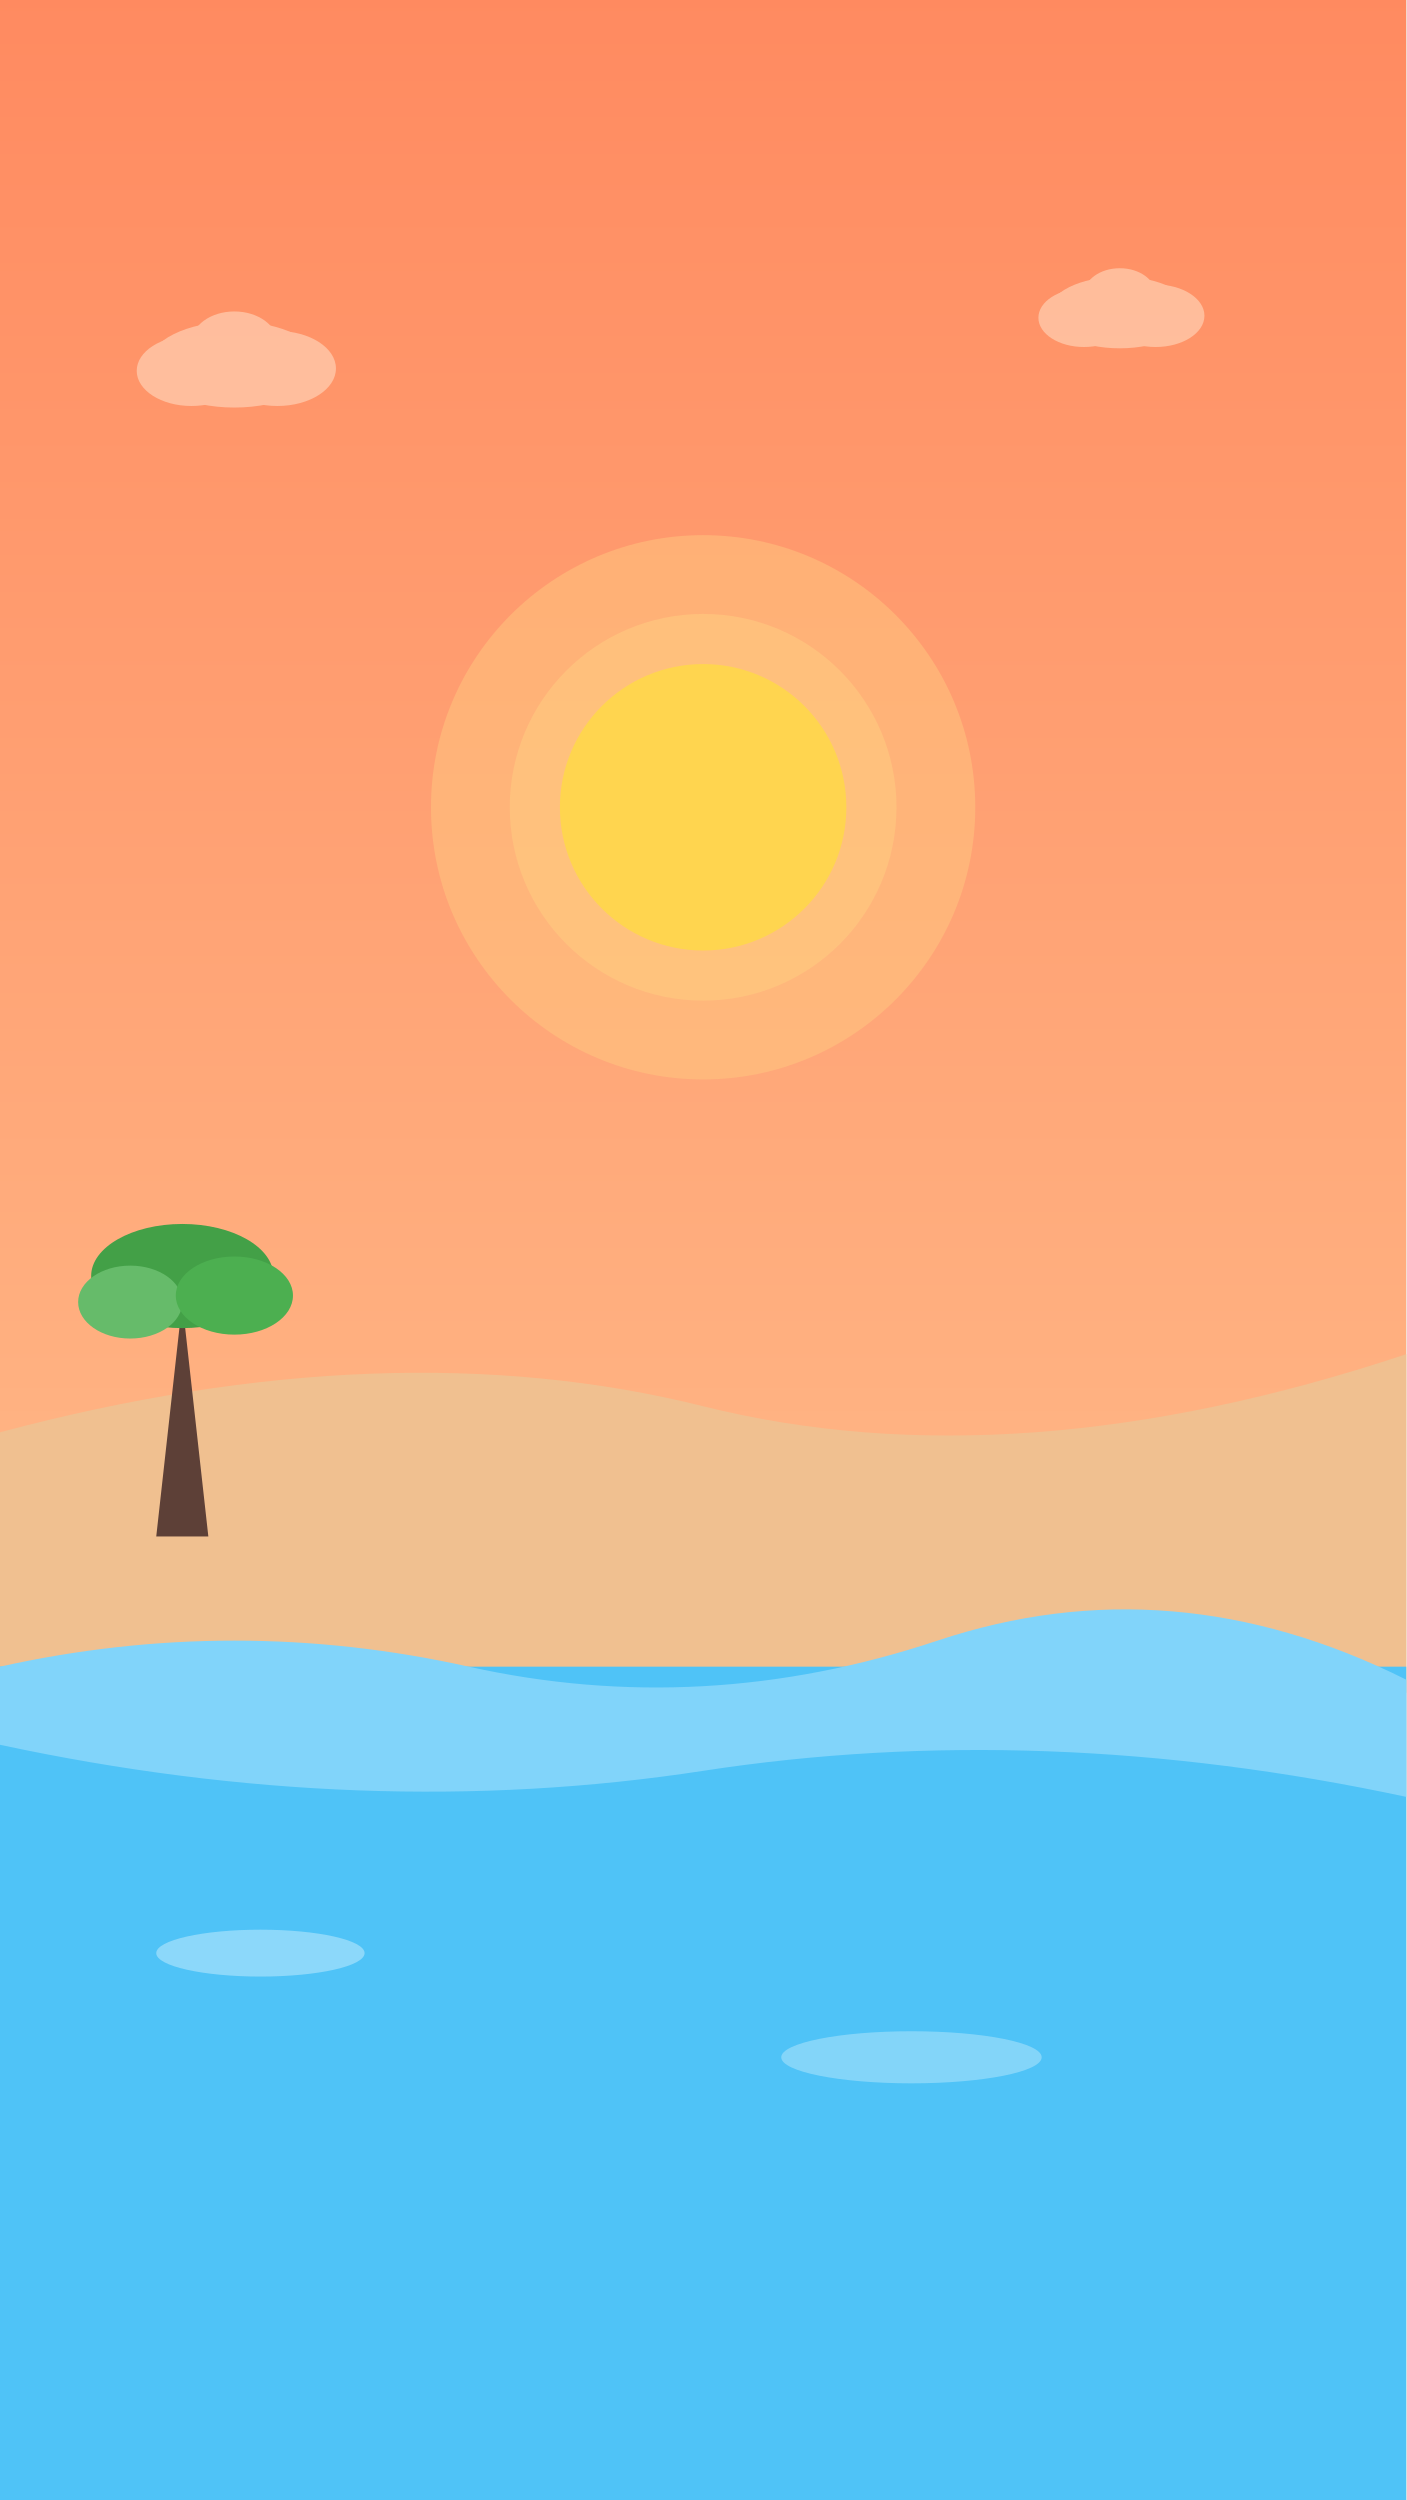
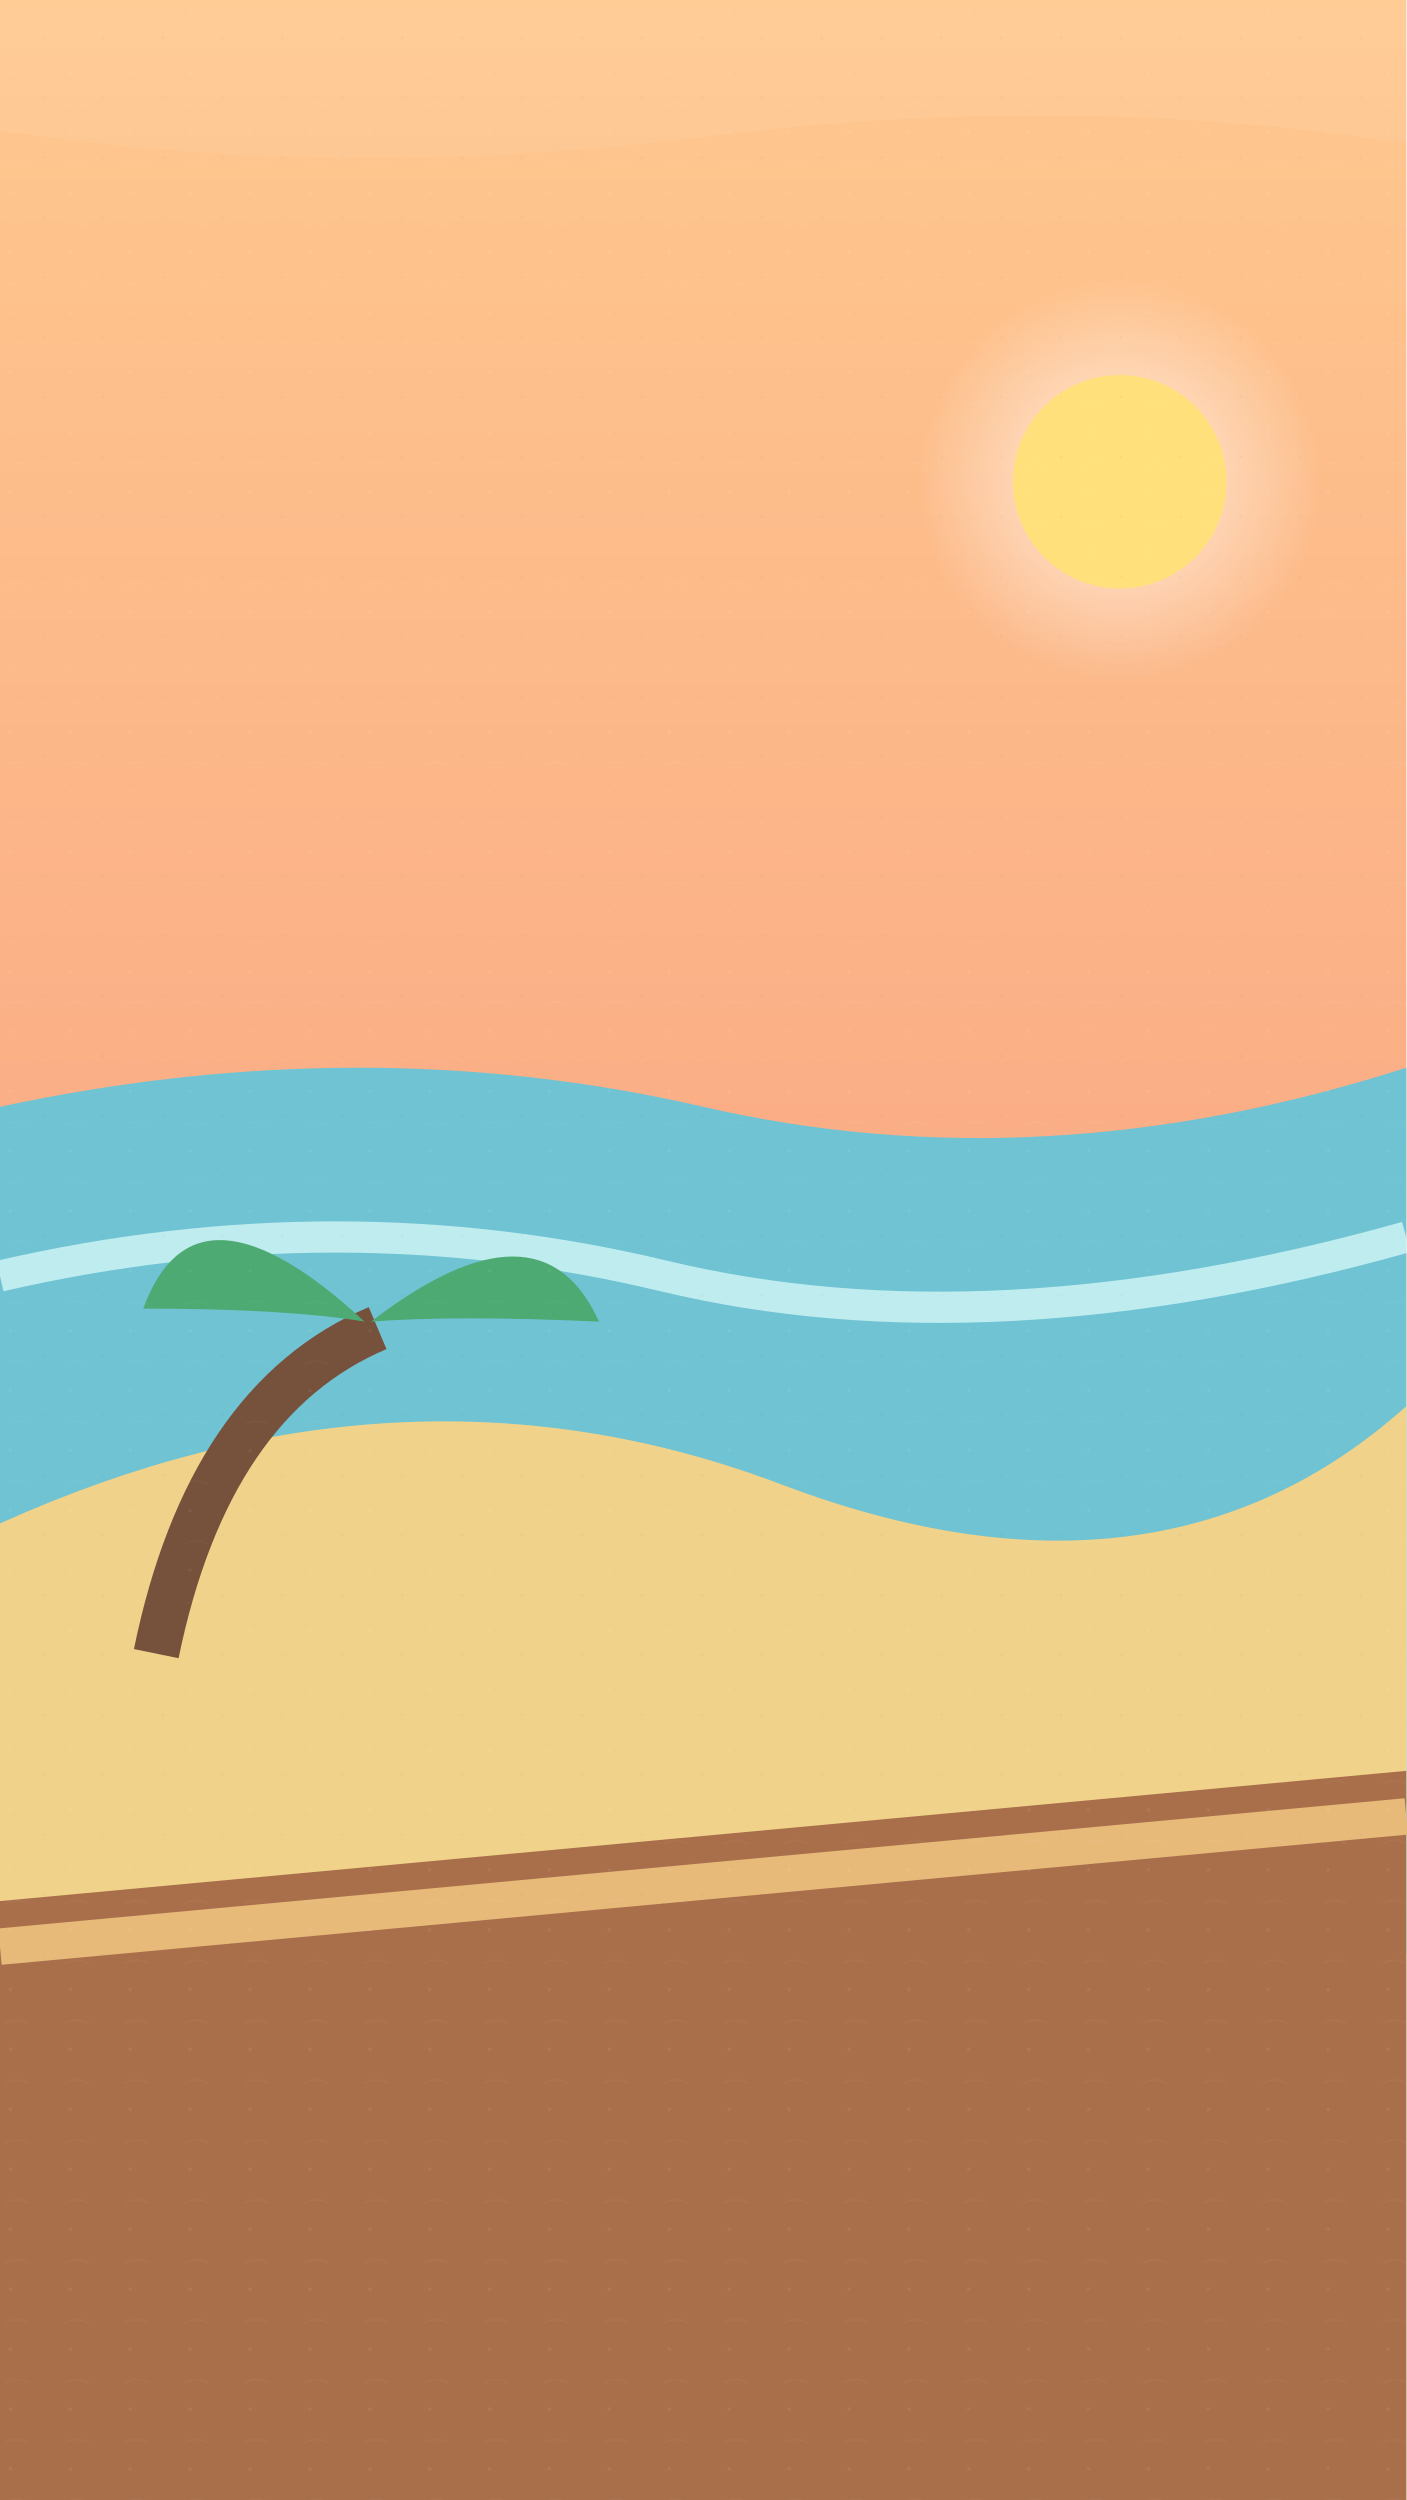
<svg xmlns="http://www.w3.org/2000/svg" width="1080" height="1920" viewBox="0 0 1080 1920">
  <defs>
-     <linearGradient id="sb" x1="0" y1="0" x2="0" y2="1">
-       <stop offset="0%" stop-color="#FF8A60" />
-       <stop offset="55%" stop-color="#FFB080" />
-       <stop offset="100%" stop-color="#FFE0B0" />
+     <linearGradient id="sunset_beach_sky" x1="0" y1="0" x2="0" y2="1">
+       <stop offset="0" stop-color="#FFC98F" />
+       <stop offset="1" stop-color="#F58D7A" />
    </linearGradient>
+     <linearGradient id="sunset_beach_shine" x1="0" y1="0" x2="1" y2="1">
+       <stop offset="0" stop-color="#FFFFFF" stop-opacity=".45" />
+       <stop offset=".55" stop-color="#FFFFFF" stop-opacity=".05" />
+       <stop offset="1" stop-color="#1E2440" stop-opacity=".12" />
+     </linearGradient>
+     <radialGradient id="sunset_beach_glow">
+       <stop offset="0" stop-color="#FFFFFF" stop-opacity=".72" />
+       <stop offset="1" stop-color="#FFFFFF" stop-opacity="0" />
+     </radialGradient>
+     <pattern id="sunset_beach_grain" width="46" height="46" patternUnits="userSpaceOnUse">
+       <circle cx="8" cy="10" r="1.3" fill="#FFFFFF" opacity=".12" />
+       <circle cx="33" cy="29" r="1" fill="#24304A" opacity=".06" />
+       <path d="M4 36 Q13 31 22 36" fill="none" stroke="#FFFFFF" stroke-width="1" opacity=".07" />
+     </pattern>
  </defs>
-   <rect width="1080" height="1920" fill="url(#sb)" />
-   <circle cx="540.0" cy="620.0" r="209.0" fill="#FFCC80" opacity="0.45" />
-   <circle cx="540.0" cy="620.0" r="148.5" fill="#FFCC80" opacity="0.55" />
-   <circle cx="540.0" cy="620.0" r="110.0" fill="#FFD54F" />
-   <g opacity="0.55">
-     <ellipse cx="180.0" cy="280.0" rx="66.0" ry="33.0" fill="#FFE0C8" />
-     <ellipse cx="147.0" cy="284.8" rx="42.0" ry="27.0" fill="#FFE0C8" />
-     <ellipse cx="213.0" cy="283.0" rx="45.0" ry="28.8" fill="#FFE0C8" />
-     <ellipse cx="180.0" cy="263.2" rx="33.0" ry="24.0" fill="#FFE0C8" />
+   <rect width="1080" height="1920" fill="url(#sunset_beach_sky)" />
+   <circle cx="860" cy="370" r="155" fill="url(#sunset_beach_glow)" />
+   <circle cx="860" cy="370" r="82" fill="#FFE07A" />
+   <path d="M0 850 Q280 790 540 850 T1080 820 V1500 H0Z" fill="#6FC3D3" />
+   <path d="M0 980 Q260 920 510 980 T1080 950" fill="none" stroke="#D8FAF8" stroke-width="24" opacity=".75" />
+   <path d="M0 1170 Q310 1030 600 1140 T1080 1080 V1920 H0Z" fill="#F0D28A" />
+   <path d="M0 1460 L1080 1360 V1920 H0Z" fill="#A96F4B" />
+   <path d="M0 1495 L1080 1395" stroke="#E7BA7A" stroke-width="28" />
+   <g transform="translate(120 1060)">
+     <path d="M0 210 Q40 15 170-40" stroke="#76513B" stroke-width="35" fill="none" />
+     <path d="M160-45 q-130-120-170-10 q110 0 170 10M165-45 q130-100 175 0 q-110-5-175 0" fill="#4DAA72" />
  </g>
-   <g opacity="0.5">
-     <ellipse cx="860.0" cy="240.0" rx="55" ry="27.5" fill="#FFE8D0" />
-     <ellipse cx="832.5" cy="244.0" rx="35.0" ry="22.5" fill="#FFE8D0" />
-     <ellipse cx="887.5" cy="242.5" rx="37.5" ry="24.0" fill="#FFE8D0" />
-     <ellipse cx="860.0" cy="226.0" rx="27.5" ry="20.0" fill="#FFE8D0" />
-   </g>
-   <path d="M0 1100 Q300 1020 540 1080 T1080 1040 L1080 1300 L0 1300 Z" fill="#F0C090" opacity="1.0" />
-   <rect x="0" y="1280" width="1080" height="640" fill="#4FC3F7" />
-   <path d="M0 1280 Q180 1240 360 1280 T720 1260 T1080 1290 L1080 1380 Q800 1320 540 1360 T0 1340 Z" fill="#81D4FA" />
-   <ellipse cx="200" cy="1500" rx="80" ry="18" fill="#FFFFFF" opacity="0.35" />
-   <ellipse cx="700" cy="1580" rx="100" ry="20" fill="#FFFFFF" opacity="0.3" />
-   <path d="M120 1180 L140 1000 L160 1180 Z" fill="#5D4037" />
-   <ellipse cx="140" cy="980" rx="70" ry="40" fill="#43A047" />
-   <ellipse cx="100" cy="1000" rx="40" ry="28" fill="#66BB6A" />
-   <ellipse cx="180" cy="995" rx="45" ry="30" fill="#4CAF50" />
+   <rect width="1080" height="1920" fill="url(#sunset_beach_grain)" opacity=".55" />
+   <path d="M0 0 H1080 V110 Q820 70 540 105 T0 100 Z" fill="#FFFFFF" opacity=".06" />
</svg>
